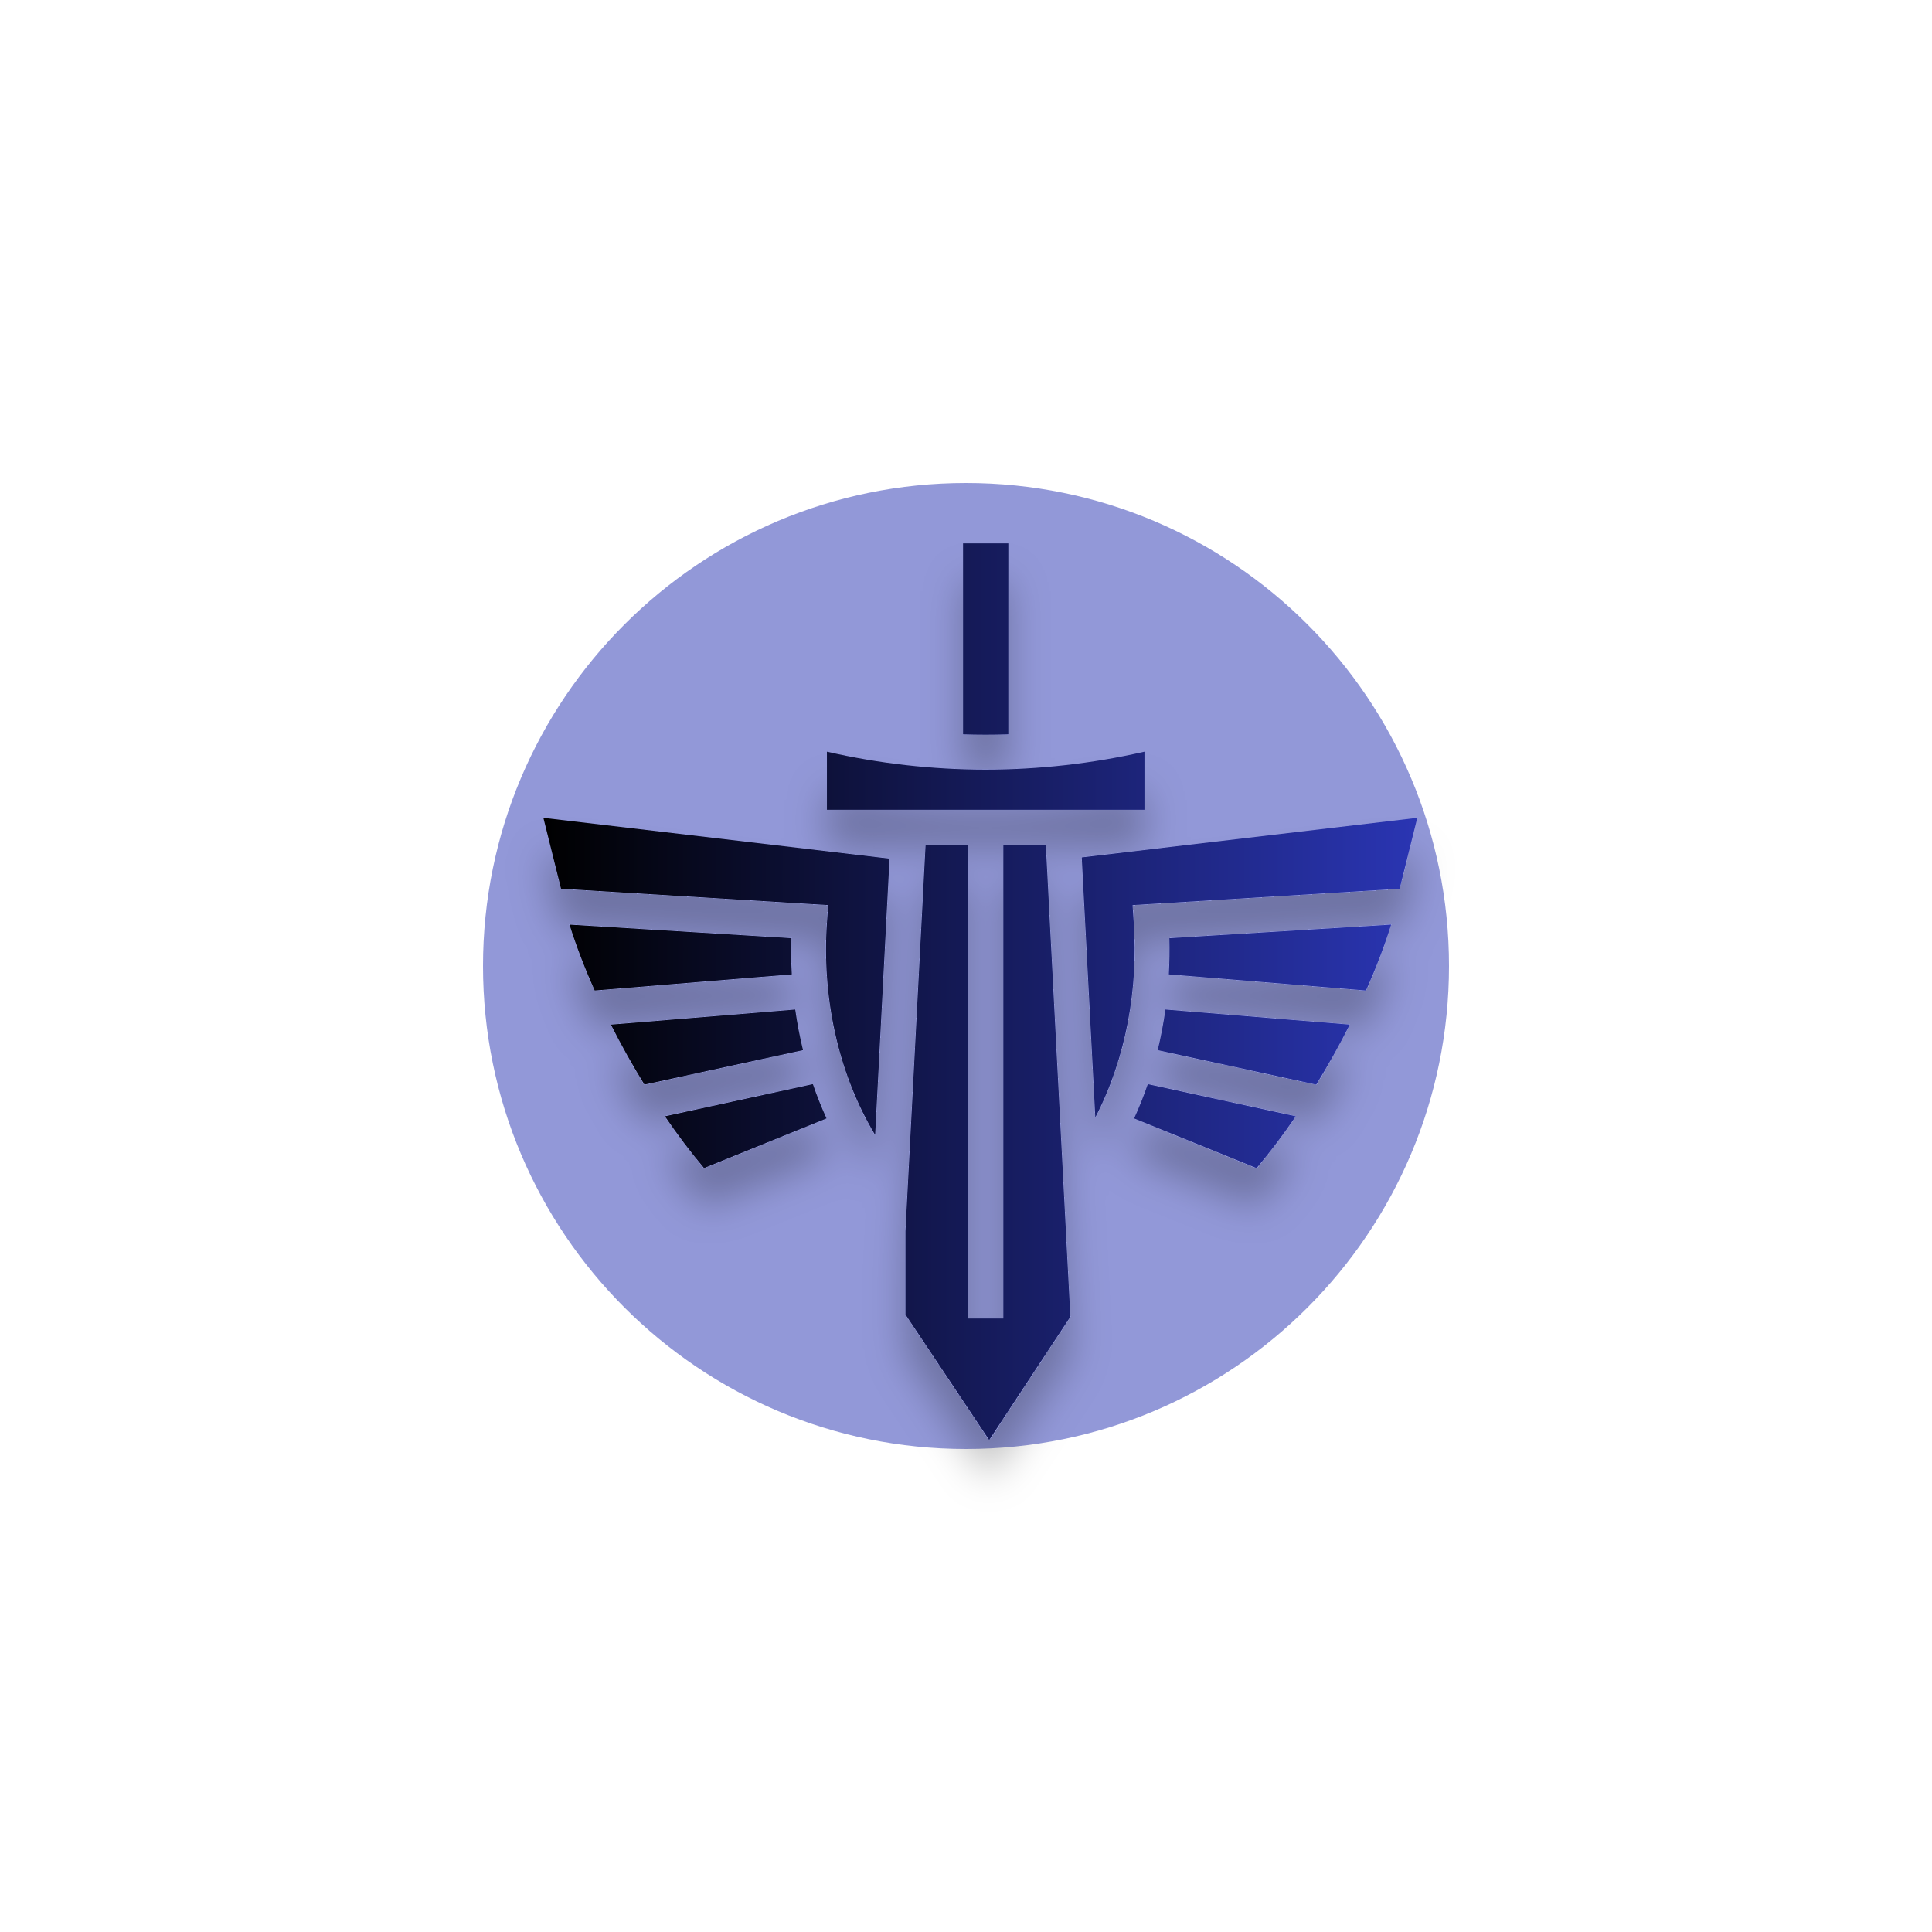
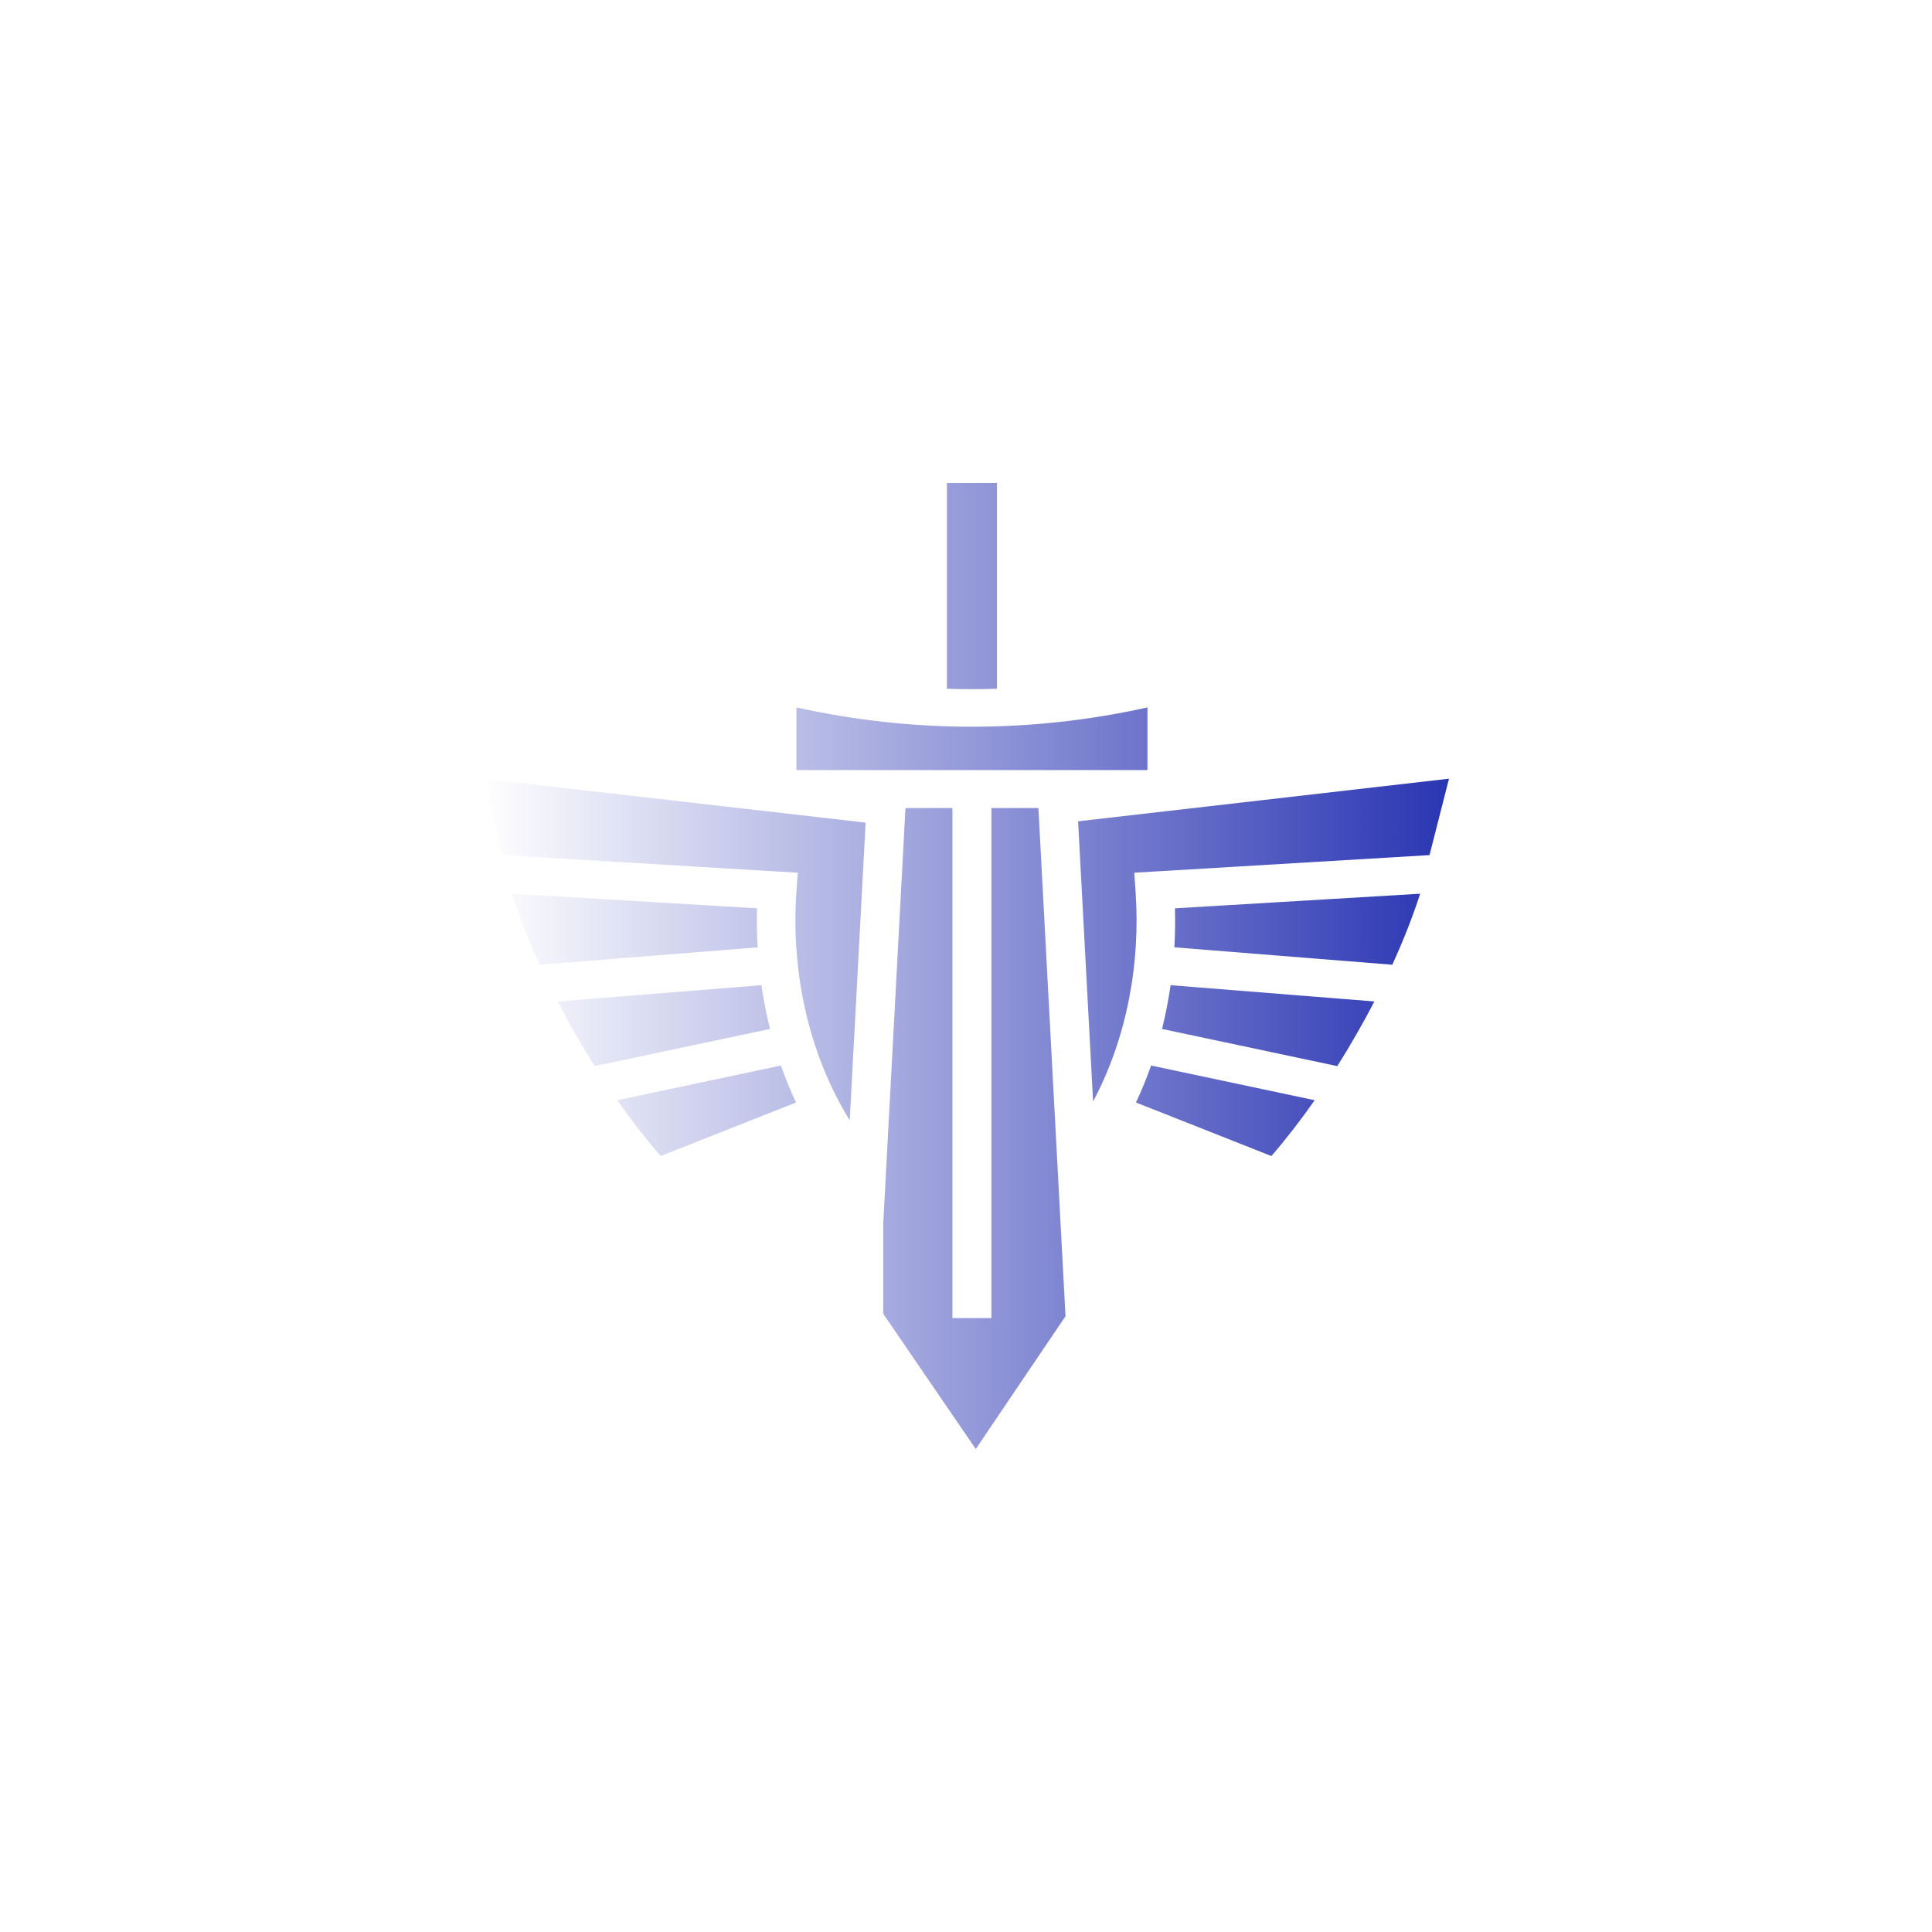
<svg xmlns="http://www.w3.org/2000/svg" width="200" height="200" viewBox="0 0 200 200" fill="none">
-   <circle cx="100" cy="100" r="50" fill="#2A35B3" fill-opacity="0.51" />
-   <g filter="url(#filter0_d_2_25)">
-     <path d="M99.694 56.25V76.02C101.255 76.072 102.82 76.072 104.382 76.02V56.25L99.694 56.25ZM85.602 77.814V83.832H118.475V77.814C107.586 80.3 96.385 80.276 85.602 77.814ZM56.25 84.662L58.075 92.005L83.893 93.585L85.73 93.695L85.602 95.532C85.095 102.969 86.629 110.898 90.595 117.493L92.084 88.886L56.25 84.662ZM146.716 84.662L111.981 88.758L113.385 115.68C116.599 109.474 117.826 102.301 117.365 95.532L117.243 93.695L119.074 93.585L144.892 92.005L146.716 84.662ZM95.813 87.482L93.731 127.448V136.078L102.399 149.072L110.803 136.31L108.264 87.482H103.863V136.493H100.213V87.482L95.813 87.482ZM58.953 95.716C59.641 97.91 60.524 100.213 61.56 102.539L81.97 100.867C81.9 99.619 81.882 98.369 81.915 97.119L58.953 95.716ZM144.012 95.716L121.051 97.119C121.085 98.36 121.066 99.613 120.996 100.867L141.406 102.539C142.442 100.213 143.326 97.91 144.012 95.716ZM82.324 104.505L63.238 106.067C64.309 108.186 65.468 110.258 66.711 112.28L83.13 108.71C82.791 107.323 82.522 105.919 82.324 104.505ZM120.642 104.505C120.446 105.919 120.179 107.322 119.843 108.71L136.255 112.28C137.498 110.258 138.657 108.186 139.728 106.067L120.642 104.505ZM84.15 112.226L68.829 115.558C70.137 117.472 71.499 119.279 72.882 120.923L85.565 115.778C85.034 114.618 84.562 113.433 84.15 112.226ZM118.818 112.226C118.405 113.432 117.932 114.618 117.402 115.778L130.085 120.923C131.467 119.279 132.83 117.473 134.137 115.558L118.818 112.226Z" fill="url(#paint0_linear_2_25)" />
-   </g>
+   <path d="M98.023 50V71.299C99.747 71.355 101.478 71.355 103.204 71.299V50L98.023 50ZM82.445 73.231V79.715H118.783V73.231C106.746 75.91 94.364 75.883 82.445 73.231ZM50 80.609L52.017 88.519L80.556 90.223L82.587 90.34L82.445 92.32C81.885 100.332 83.58 108.874 87.964 115.979L89.61 85.159L50 80.609ZM150 80.609L111.604 85.022L113.156 114.025C116.709 107.34 118.065 99.612 117.555 92.32L117.42 90.341L119.444 90.223L147.983 88.52L150 80.609ZM93.733 83.647L91.431 126.704V136.001L101.012 150L110.302 136.251L107.495 83.647H102.631V136.448H98.596V83.647H93.733ZM52.988 92.517C53.748 94.881 54.725 97.363 55.869 99.869L78.43 98.067C78.353 96.722 78.333 95.376 78.37 94.03L52.988 92.517ZM147.011 92.517L121.63 94.03C121.667 95.366 121.647 96.716 121.57 98.067L144.13 99.869C145.275 97.363 146.252 94.881 147.011 92.517ZM78.822 101.986L57.725 103.67C58.909 105.952 60.19 108.184 61.564 110.363L79.713 106.516C79.338 105.022 79.041 103.51 78.822 101.986ZM121.178 101.986C120.961 103.509 120.667 105.022 120.294 106.516L138.436 110.363C139.81 108.184 141.091 105.952 142.275 103.67L121.178 101.986ZM80.84 110.304L63.905 113.894C65.35 115.957 66.856 117.902 68.385 119.674L82.404 114.131C81.818 112.881 81.296 111.604 80.84 110.304ZM119.161 110.304C118.704 111.604 118.182 112.881 117.596 114.131L131.615 119.674C133.144 117.903 134.65 115.957 136.096 113.894L119.161 110.304Z" fill="url(#paint0_linear_1_7)" />
  <defs>
-     <filter id="filter0_d_2_25" x="52.25" y="56.25" width="98.466" height="100.822" filterUnits="userSpaceOnUse" color-interpolation-filters="sRGB">
-       <feFlood flood-opacity="0" result="BackgroundImageFix" />
-       <feColorMatrix in="SourceAlpha" type="matrix" values="0 0 0 0 0 0 0 0 0 0 0 0 0 0 0 0 0 0 127 0" result="hardAlpha" />
-       <feOffset dy="4" />
-       <feGaussianBlur stdDeviation="2" />
-       <feComposite in2="hardAlpha" operator="out" />
-       <feColorMatrix type="matrix" values="0 0 0 0 0 0 0 0 0 0 0 0 0 0 0 0 0 0 0.25 0" />
-       <feBlend mode="normal" in2="BackgroundImageFix" result="effect1_dropShadow_2_25" />
-       <feBlend mode="normal" in="SourceGraphic" in2="effect1_dropShadow_2_25" result="shape" />
-     </filter>
-     <linearGradient id="paint0_linear_2_25" x1="146.716" y1="102.661" x2="56.25" y2="102.661" gradientUnits="userSpaceOnUse">
+     <linearGradient id="paint0_linear_1_7" x1="150" y1="100" x2="50" y2="100" gradientUnits="userSpaceOnUse">
      <stop stop-color="#2A35B3" />
-       <stop offset="1" />
+       <stop offset="1" stop-color="white" />
    </linearGradient>
  </defs>
</svg>
